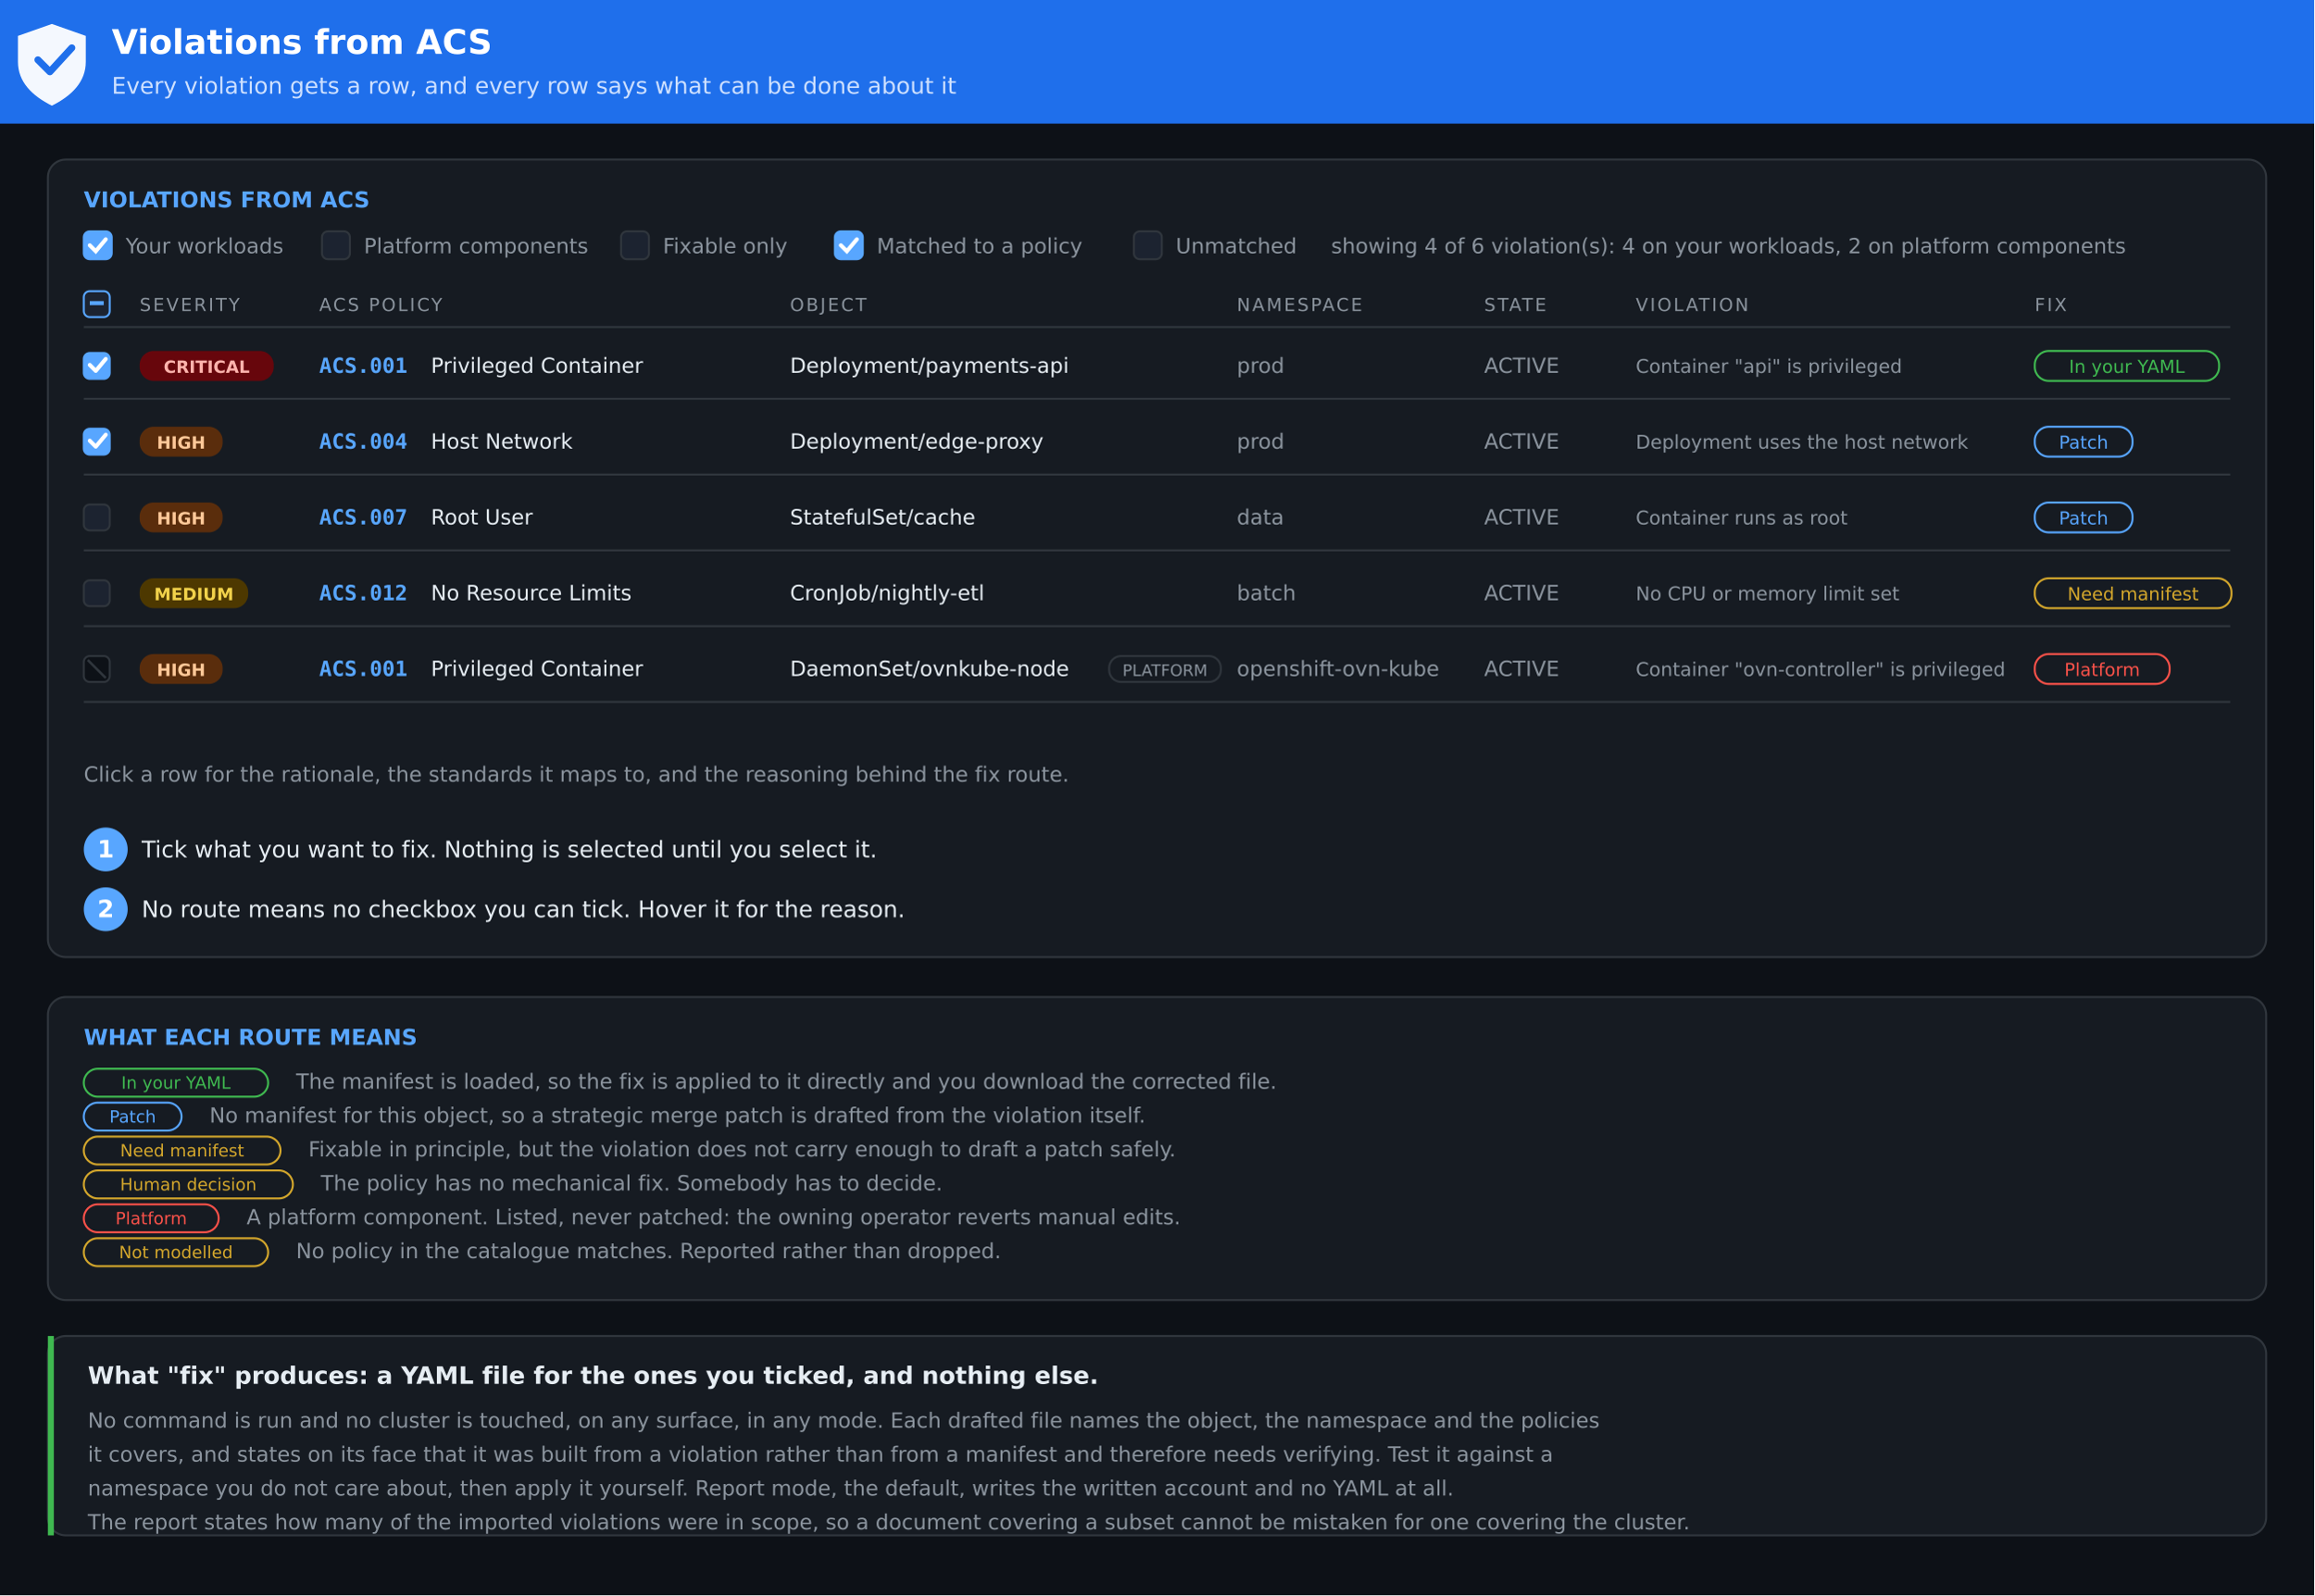
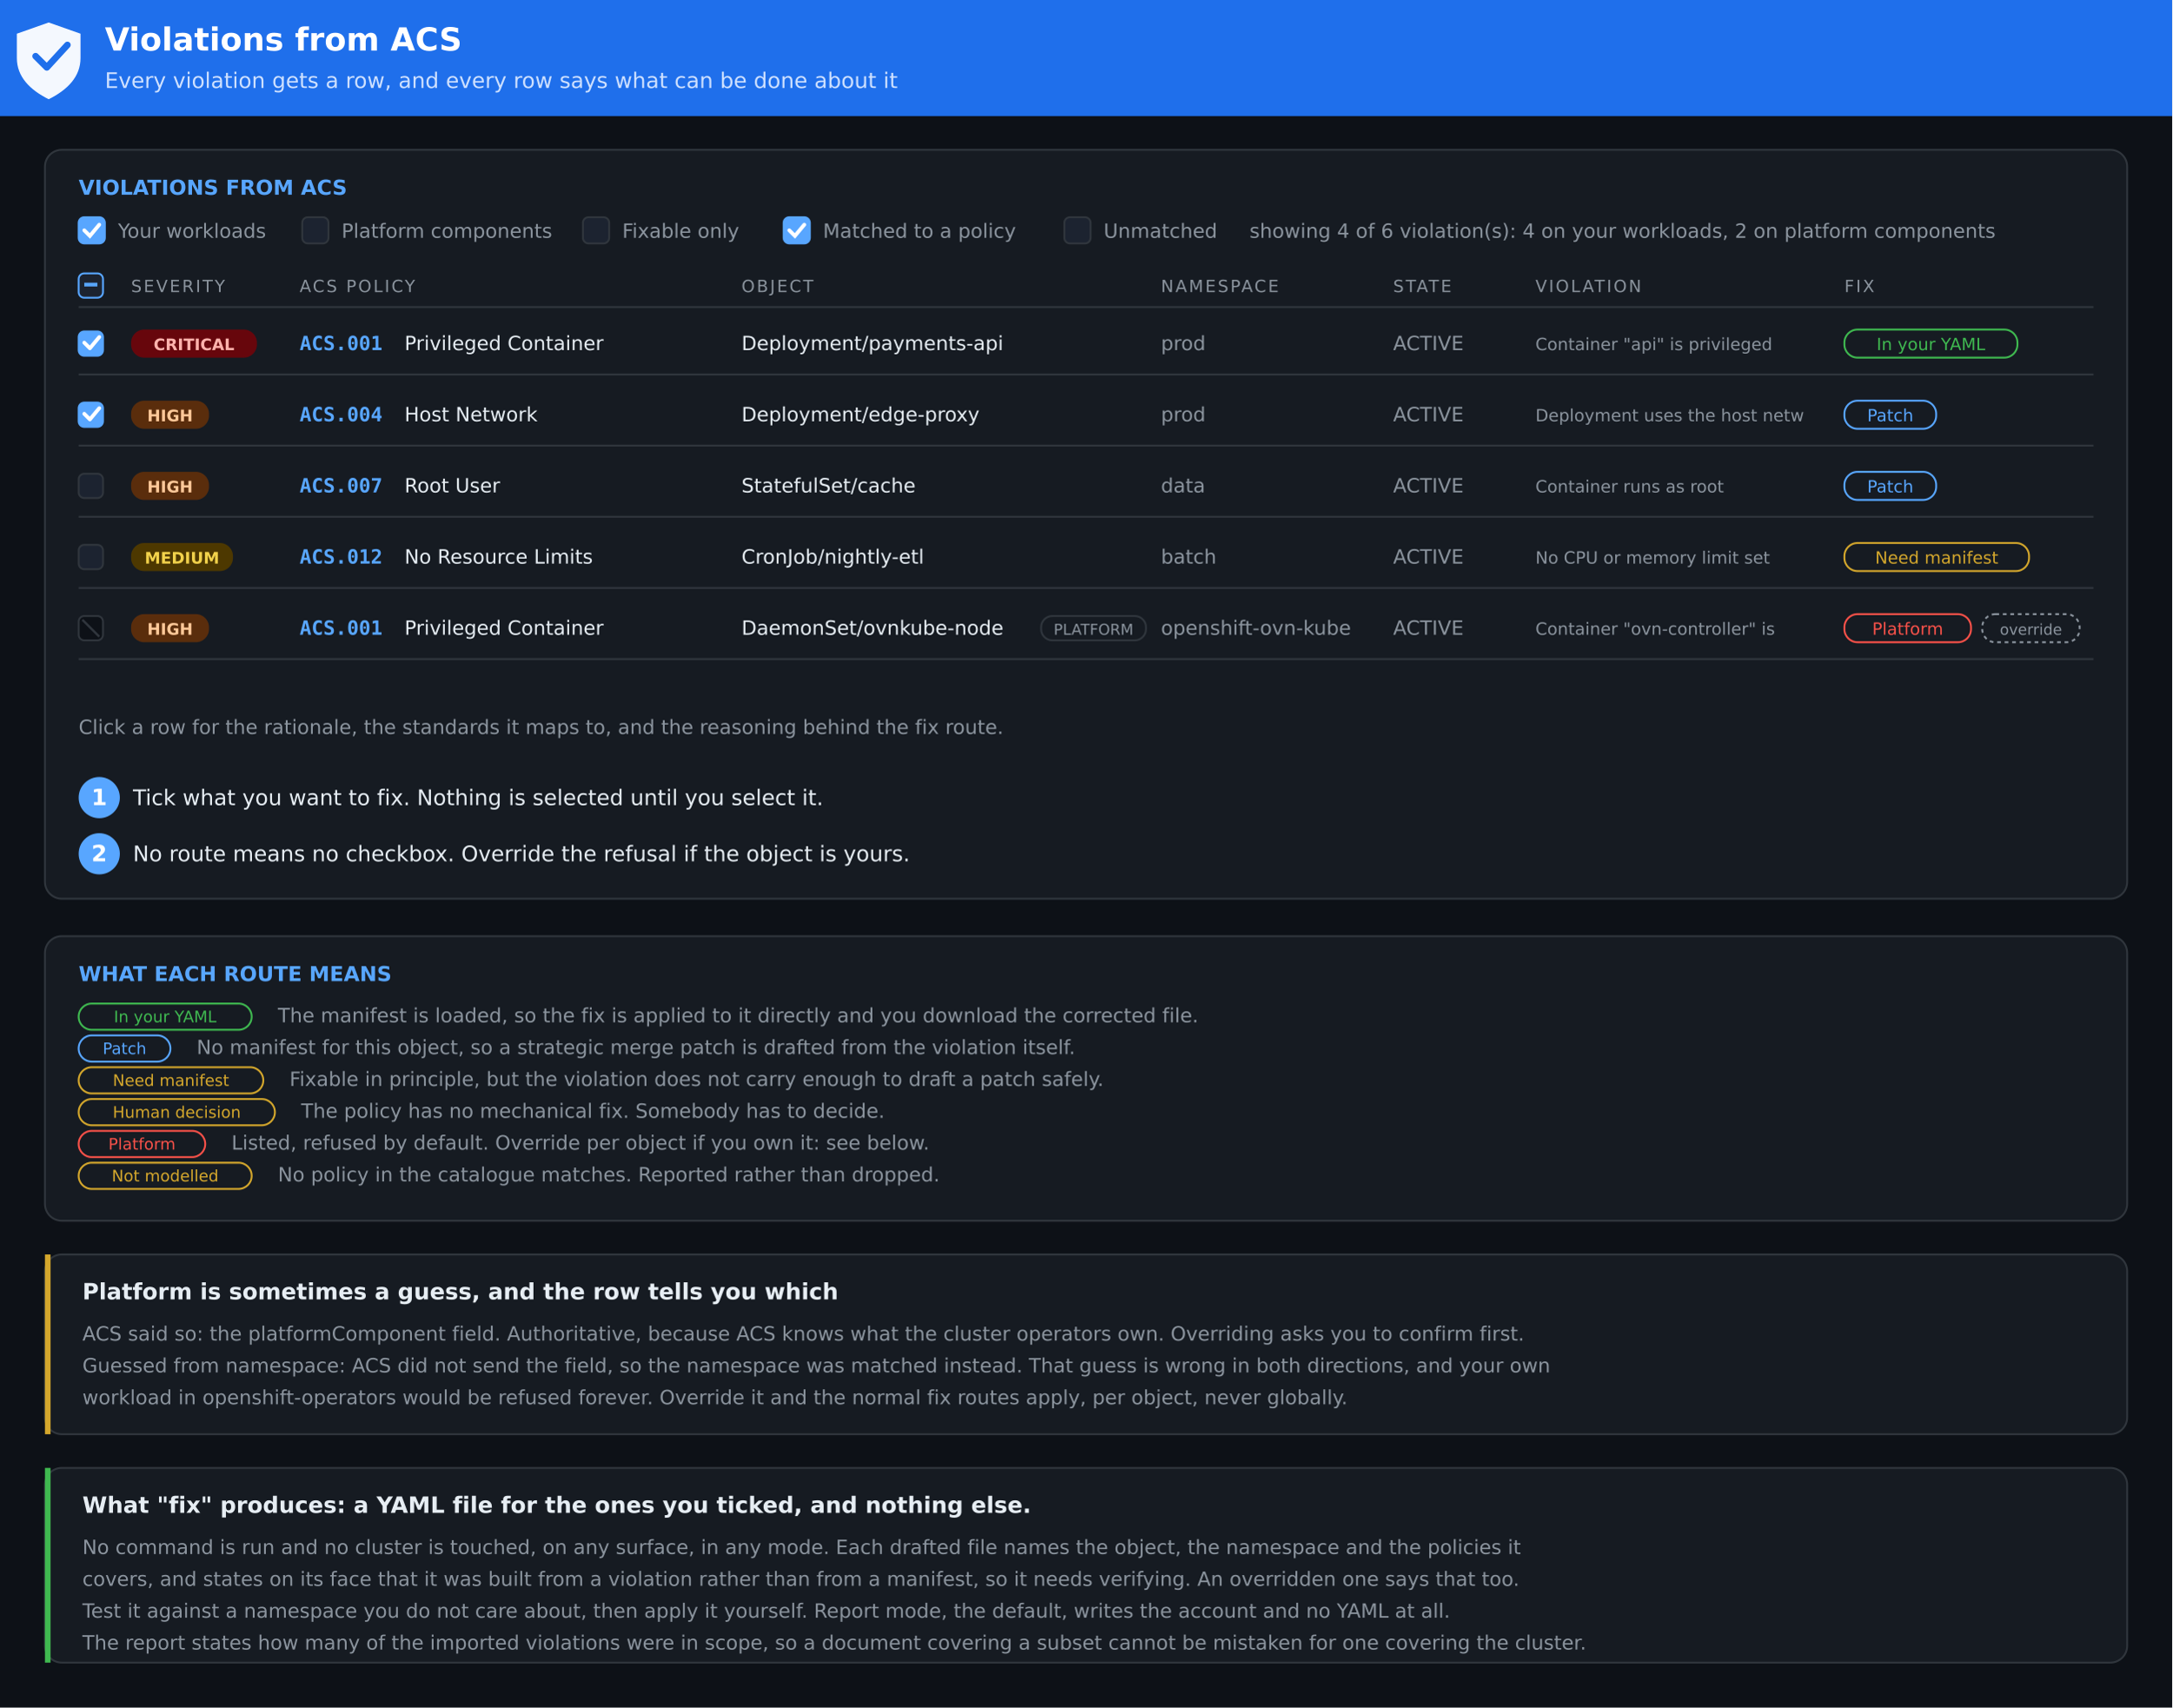
- <svg xmlns="http://www.w3.org/2000/svg" width="1160" height="800" viewBox="0 0 1160 800" font-family="DejaVu Sans, Segoe UI, Arial, sans-serif">
-   <rect width="1160" height="800" fill="#0d1117" />
+ <svg xmlns="http://www.w3.org/2000/svg" width="1160" height="912" viewBox="0 0 1160 912" font-family="DejaVu Sans, Segoe UI, Arial, sans-serif">
+   <rect width="1160" height="912" fill="#0d1117" />
  <rect x="0" y="0" width="1160" height="62" fill="#1f6feb" />
  <path d="M26 12 l17 6 v13 c0 10 -7 17 -17 22 c-10 -5 -17 -12 -17 -22 v-13 z" fill="#fff" opacity=".95" />
  <path d="M19 30 l6 6 l11 -12" stroke="#1f6feb" stroke-width="3.5" fill="none" stroke-linecap="round" stroke-linejoin="round" />
  <text x="56" y="27" font-size="17" font-weight="bold" fill="#fff">Violations from ACS</text>
  <text x="56" y="47" font-size="11.5" fill="#cfe1ff">Every violation gets a row, and every row says what can be done about it</text>
  <rect x="24" y="80" width="1112" height="400" rx="9" fill="#161b22" stroke="#30363d" />
  <text x="42" y="104" font-size="11" font-weight="bold" fill="#58a6ff">VIOLATIONS FROM ACS</text>
  <rect x="42" y="116" width="14" height="14" rx="3" fill="#58a6ff" stroke="#58a6ff" />
  <path d="M45 123 l3 3 l5 -6" stroke="#fff" stroke-width="2" fill="none" stroke-linecap="round" />
  <text x="63" y="127" font-size="10.5" fill="#8b949e">Your workloads</text>
  <rect x="161.4" y="116" width="14" height="14" rx="3" fill="#1c2330" stroke="#30363d" />
  <text x="182.4" y="127" font-size="10.5" fill="#8b949e">Platform components</text>
  <rect x="311.3" y="116" width="14" height="14" rx="3" fill="#1c2330" stroke="#30363d" />
  <text x="332.3" y="127" font-size="10.5" fill="#8b949e">Fixable only</text>
  <rect x="418.5" y="116" width="14" height="14" rx="3" fill="#58a6ff" stroke="#58a6ff" />
  <path d="M421.5 123 l3 3 l5 -6" stroke="#fff" stroke-width="2" fill="none" stroke-linecap="round" />
  <text x="439.5" y="127" font-size="10.5" fill="#8b949e">Matched to a policy</text>
  <rect x="568.4" y="116" width="14" height="14" rx="3" fill="#1c2330" stroke="#30363d" />
  <text x="589.4" y="127" font-size="10.5" fill="#8b949e">Unmatched</text>
  <text x="667.3" y="127" font-size="10.5" fill="#8b949e">showing 4 of 6 violation(s): 4 on your workloads, 2 on platform components</text>
  <text x="42" y="156" font-size="9" fill="#8b949e" letter-spacing="1" />
  <text x="70" y="156" font-size="9" fill="#8b949e" letter-spacing="1">SEVERITY</text>
  <text x="160" y="156" font-size="9" fill="#8b949e" letter-spacing="1">ACS POLICY</text>
  <text x="396" y="156" font-size="9" fill="#8b949e" letter-spacing="1">OBJECT</text>
  <text x="620" y="156" font-size="9" fill="#8b949e" letter-spacing="1">NAMESPACE</text>
  <text x="744" y="156" font-size="9" fill="#8b949e" letter-spacing="1">STATE</text>
  <text x="820" y="156" font-size="9" fill="#8b949e" letter-spacing="1">VIOLATION</text>
-   <text x="1020" y="156" font-size="9" fill="#8b949e" letter-spacing="1">FIX</text>
+   <text x="985" y="156" font-size="9" fill="#8b949e" letter-spacing="1">FIX</text>
  <rect x="42" y="146" width="13" height="13" rx="3" fill="#1c2330" stroke="#58a6ff" />
  <line x1="45" y1="152" x2="52" y2="152" stroke="#58a6ff" stroke-width="2" />
  <line x1="42" y1="164" x2="1118" y2="164" stroke="#30363d" />
  <rect x="42" y="177" width="13" height="13" rx="3" fill="#58a6ff" stroke="#58a6ff" />
  <path d="M45 183 l3 3 l5 -6" stroke="#fff" stroke-width="2" fill="none" stroke-linecap="round" stroke-linejoin="round" />
  <rect x="70" y="176" width="67.2" height="15" rx="7" fill="#67060c" />
  <text x="103.6" y="187" font-size="8.5" font-weight="bold" fill="#ffb3ad" text-anchor="middle">CRITICAL</text>
  <text x="160" y="187" font-size="10.5" font-family="monospace" fill="#58a6ff" font-weight="bold">ACS.001</text>
  <text x="216" y="187" font-size="10.5" fill="#e6edf3">Privileged Container</text>
  <text x="396" y="187" font-size="10.5" fill="#e6edf3">Deployment/payments-api</text>
  <text x="620" y="187" font-size="10.5" fill="#8b949e">prod</text>
  <text x="744" y="187" font-size="10.5" fill="#8b949e">ACTIVE</text>
-   <text x="820" y="187" font-size="9.5" fill="#8b949e">Container "api" is privileged</text>
-   <rect x="1020" y="176" width="92.4" height="15" rx="7" fill="none" stroke="#3fb950" />
-   <text x="1066.2" y="187" font-size="9" fill="#3fb950" text-anchor="middle">In your YAML</text>
+   <text x="820" y="187" font-size="9" fill="#8b949e">Container "api" is privileged</text>
+   <rect x="985" y="176" width="92.4" height="15" rx="7" fill="none" stroke="#3fb950" />
+   <text x="1031.2" y="187" font-size="9" fill="#3fb950" text-anchor="middle">In your YAML</text>
  <line x1="42" y1="200" x2="1118" y2="200" stroke="#30363d" />
  <rect x="42" y="215" width="13" height="13" rx="3" fill="#58a6ff" stroke="#58a6ff" />
  <path d="M45 221 l3 3 l5 -6" stroke="#fff" stroke-width="2" fill="none" stroke-linecap="round" stroke-linejoin="round" />
  <rect x="70" y="214" width="41.6" height="15" rx="7" fill="#5a2d0c" />
  <text x="90.8" y="225" font-size="8.5" font-weight="bold" fill="#ffc999" text-anchor="middle">HIGH</text>
  <text x="160" y="225" font-size="10.5" font-family="monospace" fill="#58a6ff" font-weight="bold">ACS.004</text>
  <text x="216" y="225" font-size="10.5" fill="#e6edf3">Host Network</text>
  <text x="396" y="225" font-size="10.5" fill="#e6edf3">Deployment/edge-proxy</text>
  <text x="620" y="225" font-size="10.5" fill="#8b949e">prod</text>
  <text x="744" y="225" font-size="10.5" fill="#8b949e">ACTIVE</text>
-   <text x="820" y="225" font-size="9.5" fill="#8b949e">Deployment uses the host network</text>
-   <rect x="1020" y="214" width="49.0" height="15" rx="7" fill="none" stroke="#58a6ff" />
-   <text x="1044.5" y="225" font-size="9" fill="#58a6ff" text-anchor="middle">Patch</text>
+   <text x="820" y="225" font-size="9" fill="#8b949e">Deployment uses the host netw</text>
+   <rect x="985" y="214" width="49.0" height="15" rx="7" fill="none" stroke="#58a6ff" />
+   <text x="1009.5" y="225" font-size="9" fill="#58a6ff" text-anchor="middle">Patch</text>
  <line x1="42" y1="238" x2="1118" y2="238" stroke="#30363d" />
  <rect x="42" y="253" width="13" height="13" rx="3" fill="#1c2330" stroke="#30363d" />
  <rect x="70" y="252" width="41.6" height="15" rx="7" fill="#5a2d0c" />
  <text x="90.8" y="263" font-size="8.5" font-weight="bold" fill="#ffc999" text-anchor="middle">HIGH</text>
  <text x="160" y="263" font-size="10.5" font-family="monospace" fill="#58a6ff" font-weight="bold">ACS.007</text>
  <text x="216" y="263" font-size="10.5" fill="#e6edf3">Root User</text>
  <text x="396" y="263" font-size="10.5" fill="#e6edf3">StatefulSet/cache</text>
  <text x="620" y="263" font-size="10.5" fill="#8b949e">data</text>
  <text x="744" y="263" font-size="10.5" fill="#8b949e">ACTIVE</text>
-   <text x="820" y="263" font-size="9.5" fill="#8b949e">Container runs as root</text>
-   <rect x="1020" y="252" width="49.0" height="15" rx="7" fill="none" stroke="#58a6ff" />
-   <text x="1044.5" y="263" font-size="9" fill="#58a6ff" text-anchor="middle">Patch</text>
+   <text x="820" y="263" font-size="9" fill="#8b949e">Container runs as root</text>
+   <rect x="985" y="252" width="49.0" height="15" rx="7" fill="none" stroke="#58a6ff" />
+   <text x="1009.5" y="263" font-size="9" fill="#58a6ff" text-anchor="middle">Patch</text>
  <line x1="42" y1="276" x2="1118" y2="276" stroke="#30363d" />
  <rect x="42" y="291" width="13" height="13" rx="3" fill="#1c2330" stroke="#30363d" />
  <rect x="70" y="290" width="54.4" height="15" rx="7" fill="#4d3800" />
  <text x="97.2" y="301" font-size="8.5" font-weight="bold" fill="#f2d24b" text-anchor="middle">MEDIUM</text>
  <text x="160" y="301" font-size="10.5" font-family="monospace" fill="#58a6ff" font-weight="bold">ACS.012</text>
  <text x="216" y="301" font-size="10.5" fill="#e6edf3">No Resource Limits</text>
  <text x="396" y="301" font-size="10.5" fill="#e6edf3">CronJob/nightly-etl</text>
  <text x="620" y="301" font-size="10.5" fill="#8b949e">batch</text>
  <text x="744" y="301" font-size="10.5" fill="#8b949e">ACTIVE</text>
-   <text x="820" y="301" font-size="9.5" fill="#8b949e">No CPU or memory limit set</text>
-   <rect x="1020" y="290" width="98.6" height="15" rx="7" fill="none" stroke="#d4a72c" />
-   <text x="1069.3" y="301" font-size="9" fill="#d4a72c" text-anchor="middle">Need manifest</text>
+   <text x="820" y="301" font-size="9" fill="#8b949e">No CPU or memory limit set</text>
+   <rect x="985" y="290" width="98.6" height="15" rx="7" fill="none" stroke="#d4a72c" />
+   <text x="1034.3" y="301" font-size="9" fill="#d4a72c" text-anchor="middle">Need manifest</text>
  <line x1="42" y1="314" x2="1118" y2="314" stroke="#30363d" />
  <rect x="42" y="329" width="13" height="13" rx="3" fill="#0d1117" stroke="#30363d" />
  <line x1="44" y1="331" x2="53" y2="340" stroke="#30363d" stroke-width="1.2" />
  <rect x="70" y="328" width="41.6" height="15" rx="7" fill="#5a2d0c" />
  <text x="90.8" y="339" font-size="8.5" font-weight="bold" fill="#ffc999" text-anchor="middle">HIGH</text>
  <text x="160" y="339" font-size="10.5" font-family="monospace" fill="#58a6ff" font-weight="bold">ACS.001</text>
  <text x="216" y="339" font-size="10.5" fill="#e6edf3">Privileged Container</text>
  <text x="396" y="339" font-size="10.5" fill="#e6edf3">DaemonSet/ovnkube-node</text>
  <rect x="556" y="329" width="56" height="13" rx="6" fill="none" stroke="#30363d" />
  <text x="584" y="339" font-size="8" fill="#8b949e" text-anchor="middle">PLATFORM</text>
  <text x="620" y="339" font-size="10.5" fill="#8b949e">openshift-ovn-kube</text>
  <text x="744" y="339" font-size="10.5" fill="#8b949e">ACTIVE</text>
-   <text x="820" y="339" font-size="9.5" fill="#8b949e">Container "ovn-controller" is privileged</text>
-   <rect x="1020" y="328" width="67.6" height="15" rx="7" fill="none" stroke="#f85149" />
-   <text x="1053.8" y="339" font-size="9" fill="#f85149" text-anchor="middle">Platform</text>
+   <text x="820" y="339" font-size="9" fill="#8b949e">Container "ovn-controller" is</text>
+   <rect x="985" y="328" width="67.6" height="15" rx="7" fill="none" stroke="#f85149" />
+   <text x="1018.8" y="339" font-size="9" fill="#f85149" text-anchor="middle">Platform</text>
+   <rect x="1058.6" y="328" width="52" height="15" rx="7" fill="none" stroke="#8b949e" stroke-dasharray="2 2" />
+   <text x="1084.6" y="339" font-size="8" fill="#8b949e" text-anchor="middle">override</text>
  <line x1="42" y1="352" x2="1118" y2="352" stroke="#30363d" />
  <text x="42" y="392" font-size="10.5" fill="#8b949e">Click a row for the rationale, the standards it maps to, and the reasoning behind the fix route.</text>
  <circle cx="53" cy="426" r="11" fill="#58a6ff" />
  <text x="53" y="430" font-size="12" font-weight="bold" fill="#fff" text-anchor="middle">1</text>
  <text x="71" y="430" font-size="11.5" fill="#e6edf3">Tick what you want to fix. Nothing is selected until you select it.</text>
  <circle cx="53" cy="456" r="11" fill="#58a6ff" />
  <text x="53" y="460" font-size="12" font-weight="bold" fill="#fff" text-anchor="middle">2</text>
-   <text x="71" y="460" font-size="11.5" fill="#e6edf3">No route means no checkbox you can tick. Hover it for the reason.</text>
+   <text x="71" y="460" font-size="11.5" fill="#e6edf3">No route means no checkbox. Override the refusal if the object is yours.</text>
  <rect x="24" y="500" width="1112" height="152" rx="9" fill="#161b22" stroke="#30363d" />
  <text x="42" y="524" font-size="11" font-weight="bold" fill="#58a6ff">WHAT EACH ROUTE MEANS</text>
  <rect x="42" y="536" width="92.4" height="14" rx="7" fill="none" stroke="#3fb950" />
  <text x="88.2" y="546" font-size="8.5" fill="#3fb950" text-anchor="middle">In your YAML</text>
  <text x="148.4" y="546" font-size="10.5" fill="#8b949e">The manifest is loaded, so the fix is applied to it directly and you download the corrected file.</text>
  <rect x="42" y="553" width="49.0" height="14" rx="7" fill="none" stroke="#58a6ff" />
  <text x="66.5" y="563" font-size="8.5" fill="#58a6ff" text-anchor="middle">Patch</text>
  <text x="105.0" y="563" font-size="10.5" fill="#8b949e">No manifest for this object, so a strategic merge patch is drafted from the violation itself.</text>
  <rect x="42" y="570" width="98.6" height="14" rx="7" fill="none" stroke="#d4a72c" />
  <text x="91.3" y="580" font-size="8.5" fill="#d4a72c" text-anchor="middle">Need manifest</text>
  <text x="154.6" y="580" font-size="10.5" fill="#8b949e">Fixable in principle, but the violation does not carry enough to draft a patch safely.</text>
  <rect x="42" y="587" width="104.8" height="14" rx="7" fill="none" stroke="#d4a72c" />
  <text x="94.4" y="597" font-size="8.5" fill="#d4a72c" text-anchor="middle">Human decision</text>
  <text x="160.8" y="597" font-size="10.5" fill="#8b949e">The policy has no mechanical fix. Somebody has to decide.</text>
  <rect x="42" y="604" width="67.6" height="14" rx="7" fill="none" stroke="#f85149" />
  <text x="75.8" y="614" font-size="8.5" fill="#f85149" text-anchor="middle">Platform</text>
-   <text x="123.6" y="614" font-size="10.5" fill="#8b949e">A platform component. Listed, never patched: the owning operator reverts manual edits.</text>
+   <text x="123.6" y="614" font-size="10.5" fill="#8b949e">Listed, refused by default. Override per object if you own it: see below.</text>
  <rect x="42" y="621" width="92.4" height="14" rx="7" fill="none" stroke="#d4a72c" />
  <text x="88.2" y="631" font-size="8.5" fill="#d4a72c" text-anchor="middle">Not modelled</text>
  <text x="148.4" y="631" font-size="10.5" fill="#8b949e">No policy in the catalogue matches. Reported rather than dropped.</text>
-   <rect x="24" y="670" width="1112" height="100" rx="9" fill="#161b22" stroke="#30363d" />
-   <rect x="24" y="670" width="3" height="100" fill="#3fb950" />
-   <text x="44" y="694" font-size="12" font-weight="bold" fill="#e6edf3">What "fix" produces: a YAML file for the ones you ticked, and nothing else.</text>
-   <text x="44" y="716" font-size="10.5" fill="#8b949e">No command is run and no cluster is touched, on any surface, in any mode. Each drafted file names the object, the namespace and the policies</text>
-   <text x="44" y="733" font-size="10.5" fill="#8b949e">it covers, and states on its face that it was built from a violation rather than from a manifest and therefore needs verifying. Test it against a</text>
-   <text x="44" y="750" font-size="10.5" fill="#8b949e">namespace you do not care about, then apply it yourself. Report mode, the default, writes the written account and no YAML at all.</text>
-   <text x="44" y="767" font-size="10.5" fill="#8b949e">The report states how many of the imported violations were in scope, so a document covering a subset cannot be mistaken for one covering the cluster.</text>
+   <rect x="24" y="670" width="1112" height="96" rx="9" fill="#161b22" stroke="#30363d" />
+   <rect x="24" y="670" width="3" height="96" fill="#d4a72c" />
+   <text x="44" y="694" font-size="12" font-weight="bold" fill="#e6edf3">Platform is sometimes a guess, and the row tells you which</text>
+   <text x="44" y="716" font-size="10.5" fill="#8b949e">ACS said so: the platformComponent field. Authoritative, because ACS knows what the cluster operators own. Overriding asks you to confirm first.</text>
+   <text x="44" y="733" font-size="10.5" fill="#8b949e">Guessed from namespace: ACS did not send the field, so the namespace was matched instead. That guess is wrong in both directions, and your own</text>
+   <text x="44" y="750" font-size="10.5" fill="#8b949e">workload in openshift-operators would be refused forever. Override it and the normal fix routes apply, per object, never globally.</text>
+   <rect x="24" y="784" width="1112" height="104" rx="9" fill="#161b22" stroke="#30363d" />
+   <rect x="24" y="784" width="3" height="104" fill="#3fb950" />
+   <text x="44" y="808" font-size="12" font-weight="bold" fill="#e6edf3">What "fix" produces: a YAML file for the ones you ticked, and nothing else.</text>
+   <text x="44" y="830" font-size="10.5" fill="#8b949e">No command is run and no cluster is touched, on any surface, in any mode. Each drafted file names the object, the namespace and the policies it</text>
+   <text x="44" y="847" font-size="10.5" fill="#8b949e">covers, and states on its face that it was built from a violation rather than from a manifest, so it needs verifying. An overridden one says that too.</text>
+   <text x="44" y="864" font-size="10.5" fill="#8b949e">Test it against a namespace you do not care about, then apply it yourself. Report mode, the default, writes the account and no YAML at all.</text>
+   <text x="44" y="881" font-size="10.5" fill="#8b949e">The report states how many of the imported violations were in scope, so a document covering a subset cannot be mistaken for one covering the cluster.</text>
</svg>
